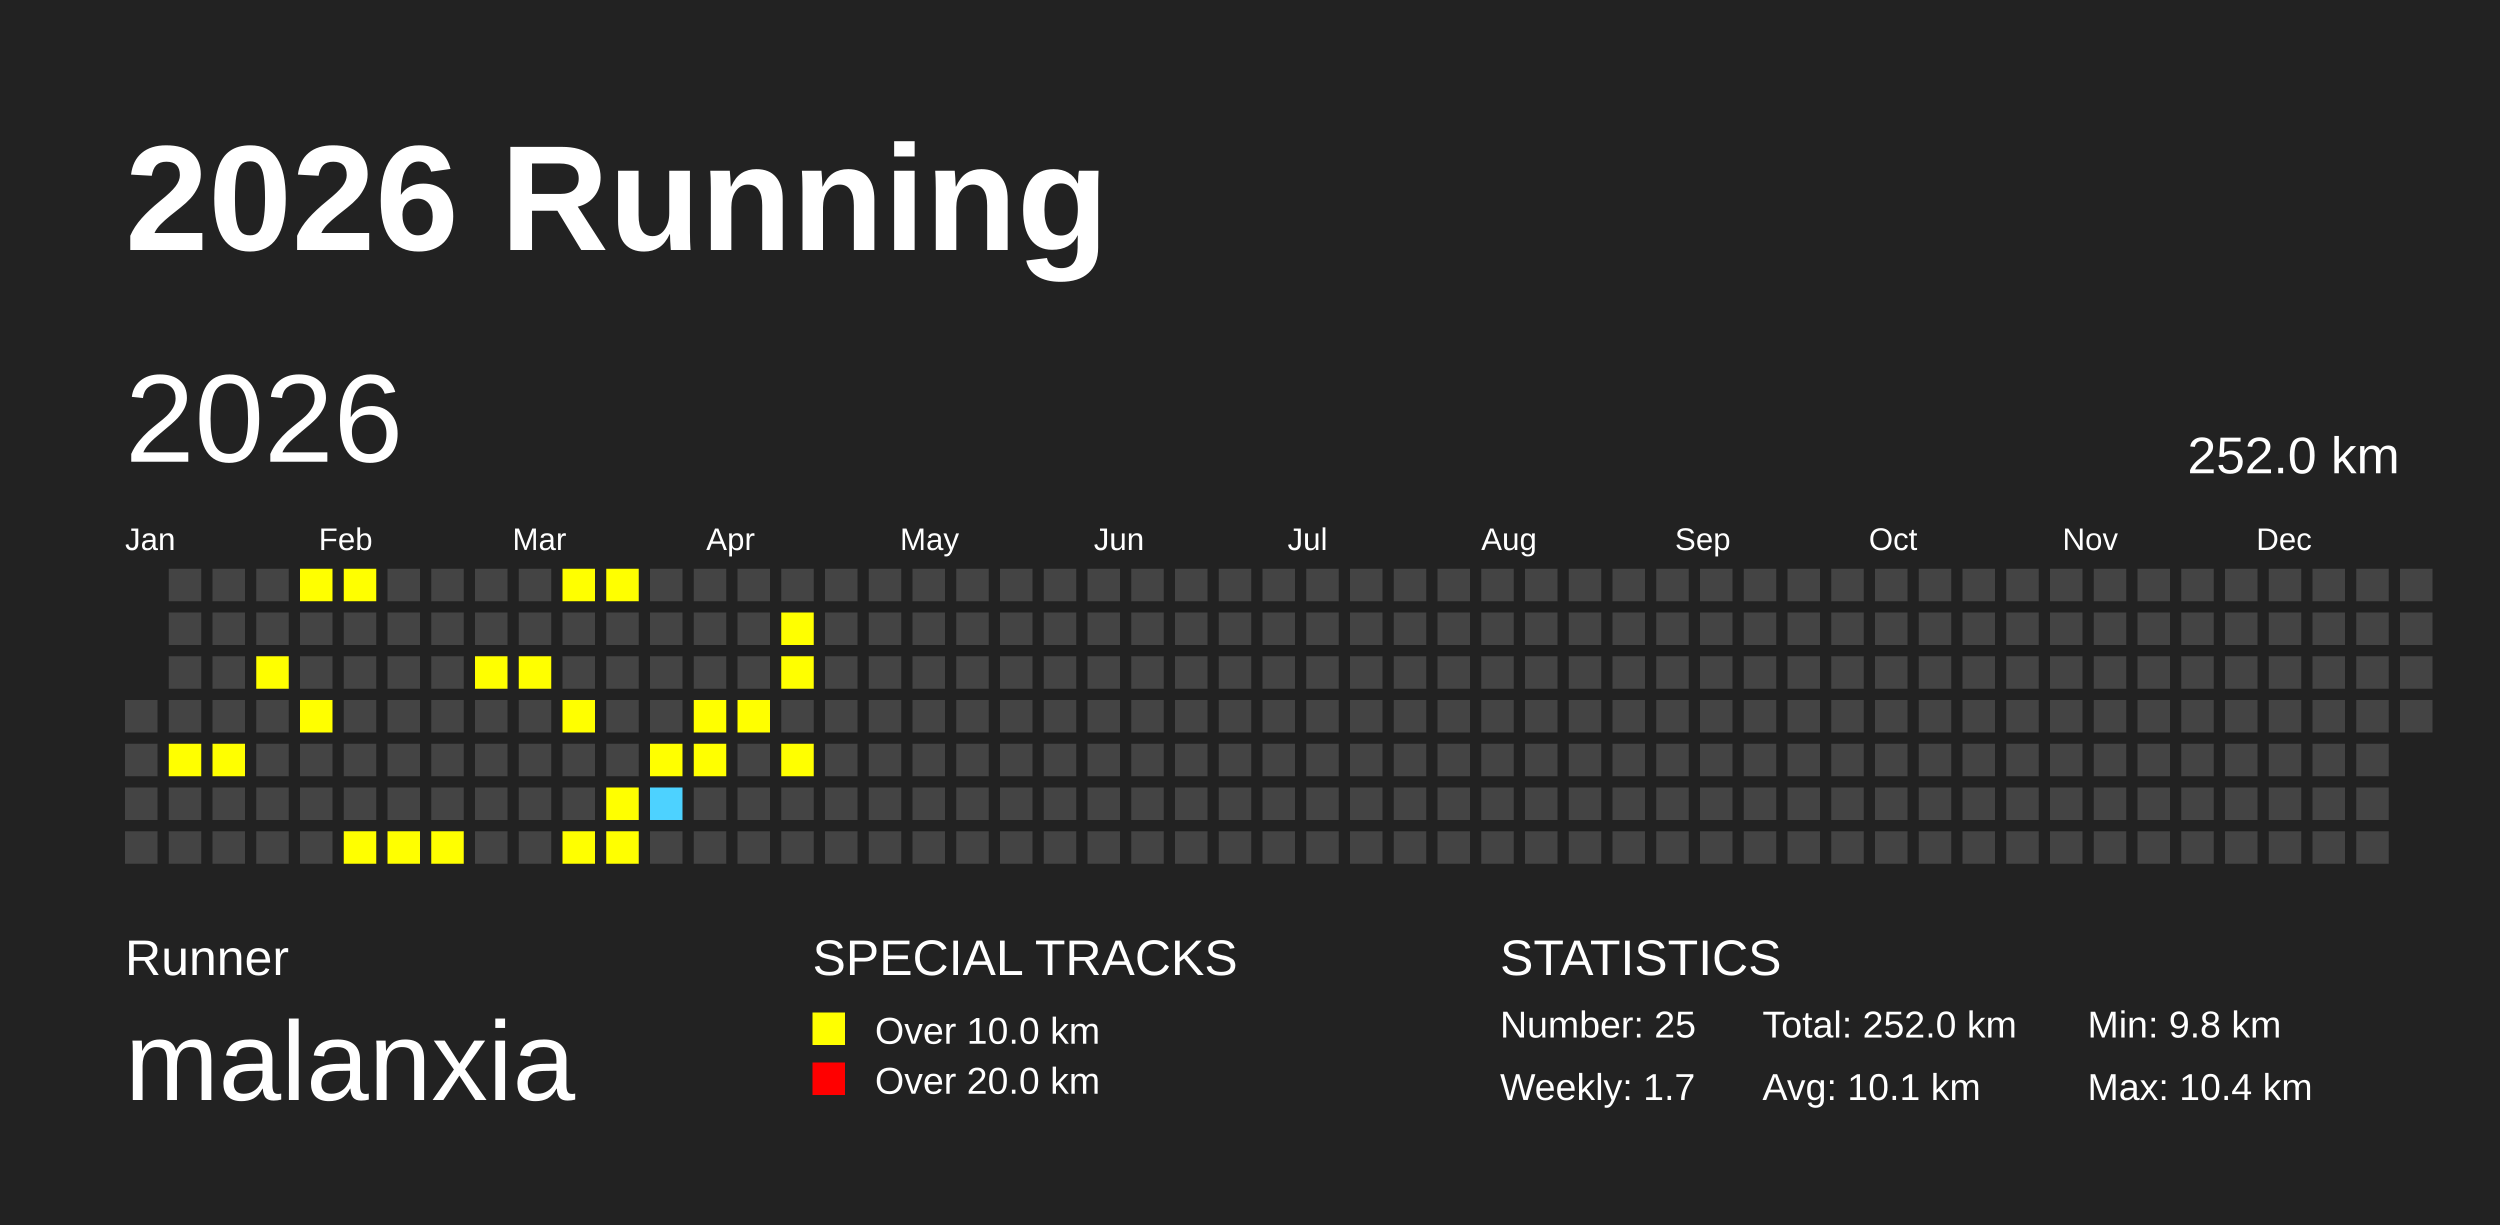
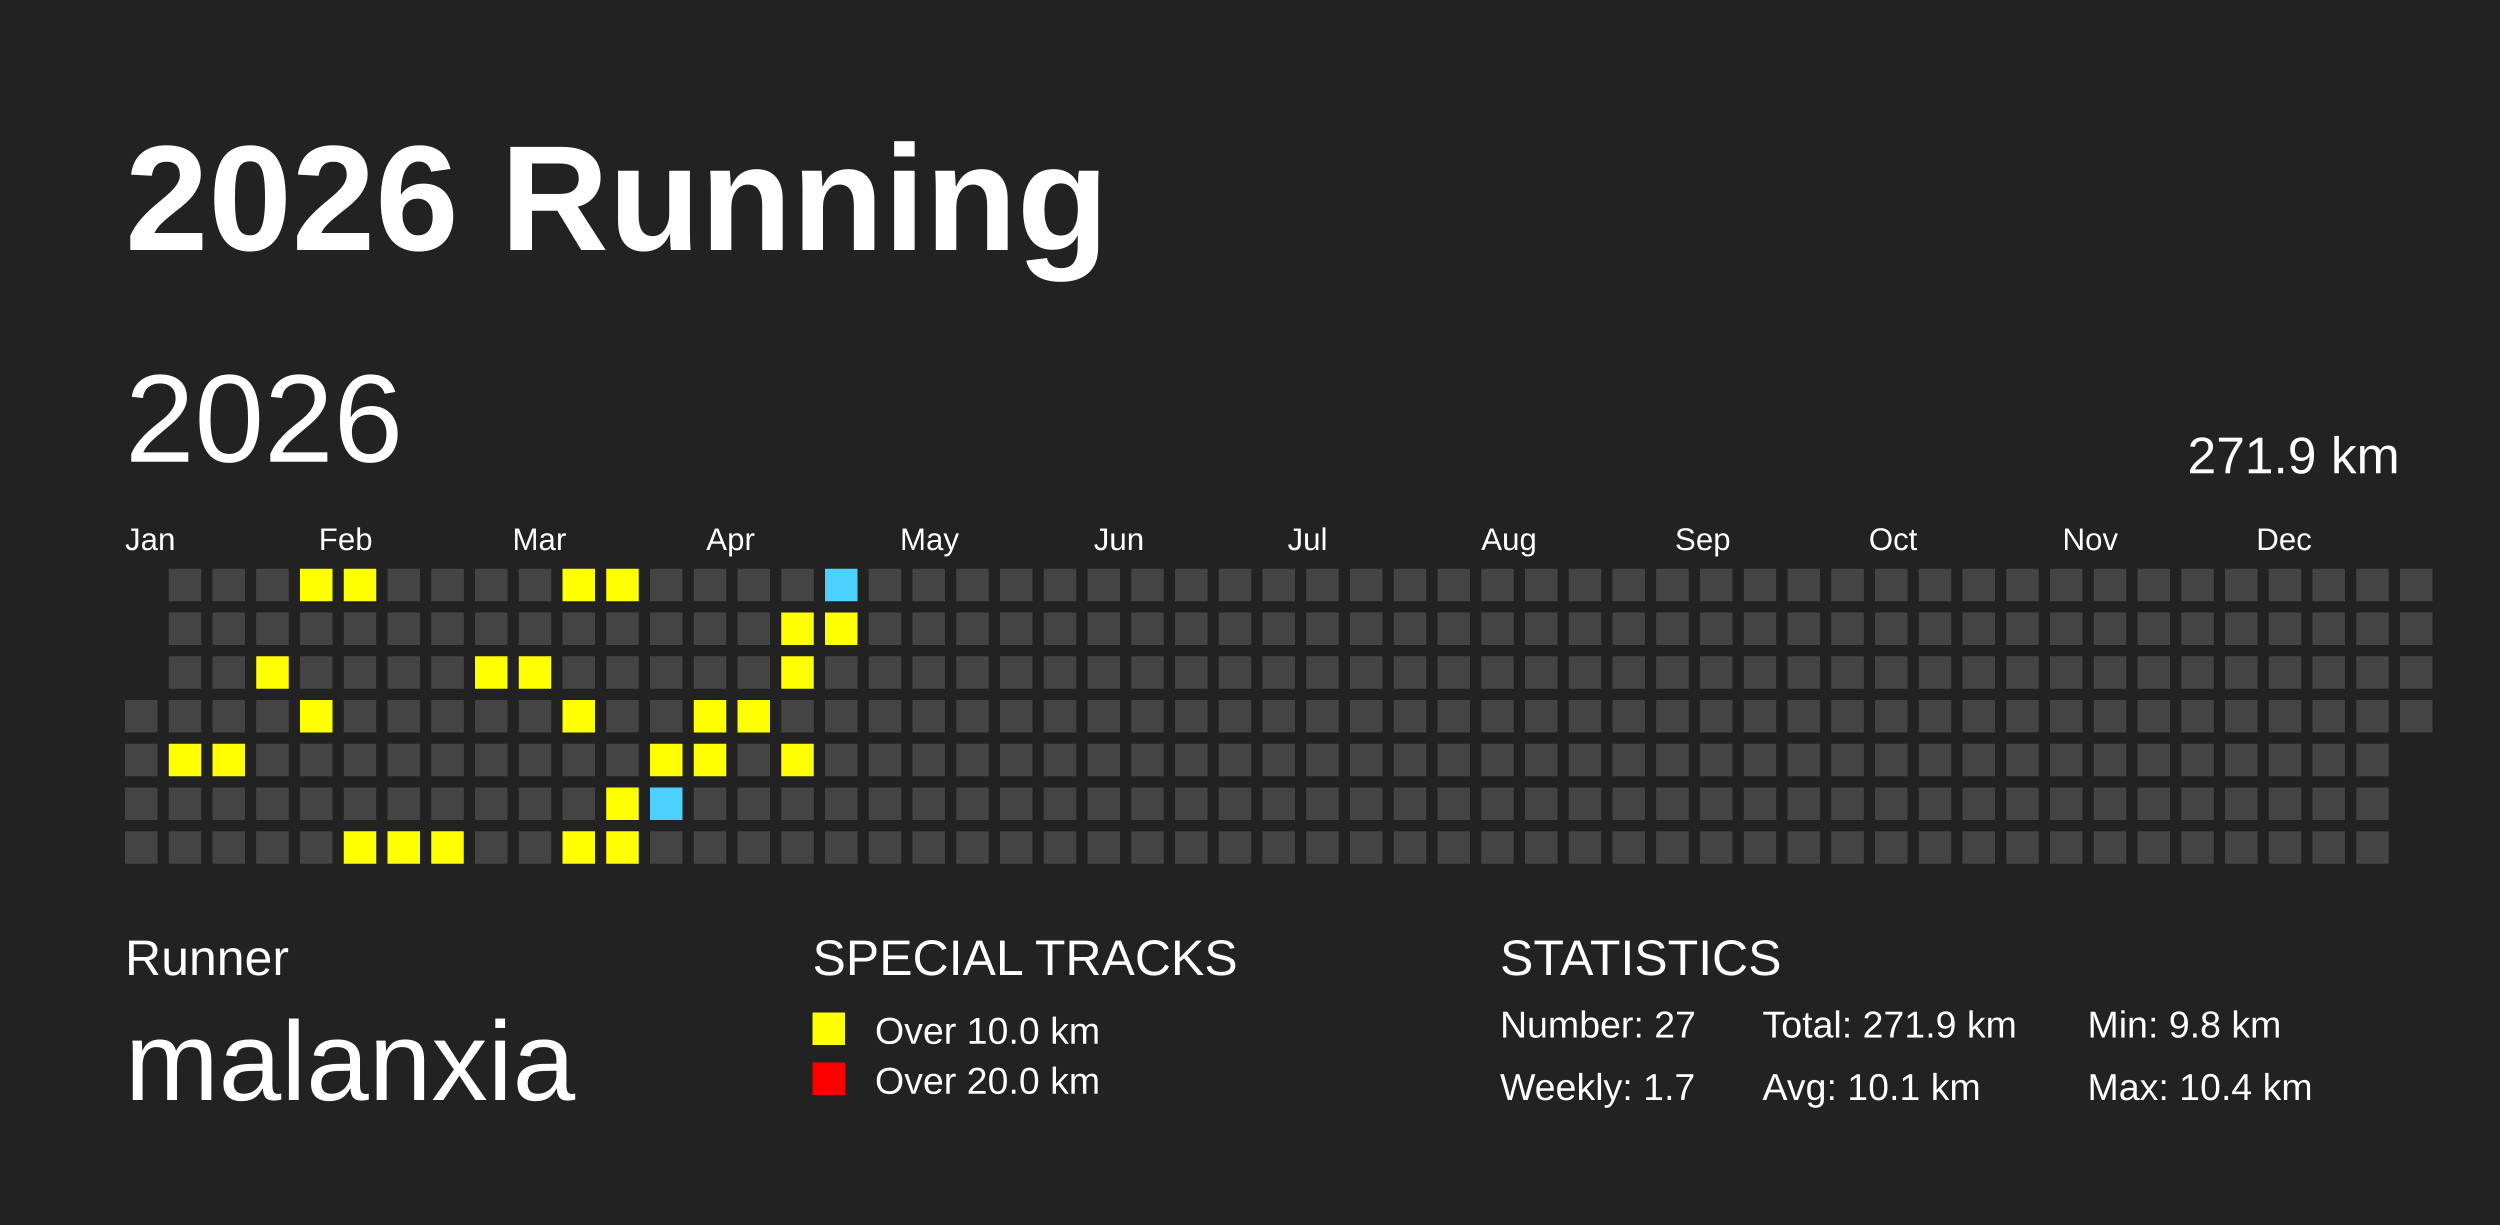
<svg xmlns="http://www.w3.org/2000/svg" baseProfile="full" height="98mm" version="1.1" viewBox="0,0,200,98" width="200mm">
  <defs />
  <rect fill="#222222" height="98" width="200" x="0" y="0" />
  <text fill="#FFFFFF" style="font-size:12px; font-family:Arial; font-weight:bold;" x="10" y="20">2026 Running</text>
  <text fill="#FFFFFF" style="font-size:4px; font-family:Arial" x="10" y="78">Runner</text>
  <text fill="#FFFFFF" style="font-size:9px; font-family:Arial" x="10" y="88">malanxia</text>
  <text fill="#FFFFFF" style="font-size:4px; font-family:Arial" x="65" y="78">SPECIAL TRACKS</text>
  <rect fill="yellow" height="2.6" width="2.6" x="65" y="81" />
  <text fill="#FFFFFF" style="font-size:3px; font-family:Arial" x="70" y="83.5">Over 10.0 km</text>
  <rect fill="red" height="2.6" width="2.6" x="65" y="85" />
  <text fill="#FFFFFF" style="font-size:3px; font-family:Arial" x="70" y="87.5">Over 20.0 km</text>
  <text fill="#FFFFFF" style="font-size:4px; font-family:Arial" x="120" y="78">STATISTICS</text>
-   <text fill="#FFFFFF" style="font-size:3px; font-family:Arial" x="120" y="83">Number: 25</text>
+   <text fill="#FFFFFF" style="font-size:3px; font-family:Arial" x="120" y="83">Number: 27</text>
  <text fill="#FFFFFF" style="font-size:3px; font-family:Arial" x="120" y="88">Weekly: 1.7</text>
-   <text fill="#FFFFFF" style="font-size:3px; font-family:Arial" x="141" y="83">Total: 252.0 km</text>
+   <text fill="#FFFFFF" style="font-size:3px; font-family:Arial" x="141" y="83">Total: 271.9 km</text>
  <text fill="#FFFFFF" style="font-size:3px; font-family:Arial" x="141" y="88">Avg: 10.1 km</text>
  <text fill="#FFFFFF" style="font-size:3px; font-family:Arial" x="167" y="83">Min: 9.8 km</text>
  <text fill="#FFFFFF" style="font-size:3px; font-family:Arial" x="167" y="88">Max: 10.4 km</text>
  <text dominant-baseline="hanging" fill="#FFFFFF" style="font-size:10.0px; font-family:Arial;" x="10" y="30">2026</text>
-   <text dominant-baseline="hanging" fill="#FFFFFF" style="font-size:4.125px; font-family:Arial;" x="175" y="35">252.0 km</text>
+   <text dominant-baseline="hanging" fill="#FFFFFF" style="font-size:4.125px; font-family:Arial;" x="175" y="35">271.9 km</text>
  <text fill="#FFFFFF" style="font-size:2.5px; font-family:Arial" x="10.0" y="44">Jan</text>
  <text fill="#FFFFFF" style="font-size:2.5px; font-family:Arial" x="25.5" y="44">Feb</text>
  <text fill="#FFFFFF" style="font-size:2.5px; font-family:Arial" x="41.0" y="44">Mar</text>
  <text fill="#FFFFFF" style="font-size:2.5px; font-family:Arial" x="56.5" y="44">Apr</text>
  <text fill="#FFFFFF" style="font-size:2.5px; font-family:Arial" x="72.0" y="44">May</text>
  <text fill="#FFFFFF" style="font-size:2.5px; font-family:Arial" x="87.5" y="44">Jun</text>
  <text fill="#FFFFFF" style="font-size:2.5px; font-family:Arial" x="103.0" y="44">Jul</text>
  <text fill="#FFFFFF" style="font-size:2.5px; font-family:Arial" x="118.5" y="44">Aug</text>
  <text fill="#FFFFFF" style="font-size:2.5px; font-family:Arial" x="134.0" y="44">Sep</text>
  <text fill="#FFFFFF" style="font-size:2.5px; font-family:Arial" x="149.5" y="44">Oct</text>
  <text fill="#FFFFFF" style="font-size:2.5px; font-family:Arial" x="165.0" y="44">Nov</text>
  <text fill="#FFFFFF" style="font-size:2.5px; font-family:Arial" x="180.5" y="44">Dec</text>
  <rect fill="#444444" height="2.6" width="2.6" x="10.0" y="56.0" />
  <rect fill="#444444" height="2.6" width="2.6" x="10.0" y="59.5" />
  <rect fill="#444444" height="2.6" width="2.6" x="10.0" y="63.0" />
  <rect fill="#444444" height="2.6" width="2.6" x="10.0" y="66.5" />
  <rect fill="#444444" height="2.6" width="2.6" x="13.5" y="45.5" />
  <rect fill="#444444" height="2.6" width="2.6" x="13.5" y="49.0" />
  <rect fill="#444444" height="2.6" width="2.6" x="13.5" y="52.5" />
  <rect fill="#444444" height="2.6" width="2.6" x="13.5" y="56.0" />
  <rect fill="yellow" height="2.6" width="2.6" x="13.5" y="59.5" />
  <rect fill="#444444" height="2.6" width="2.6" x="13.5" y="63.0" />
  <rect fill="#444444" height="2.6" width="2.6" x="13.5" y="66.5" />
  <rect fill="#444444" height="2.6" width="2.6" x="17.0" y="45.5" />
  <rect fill="#444444" height="2.6" width="2.6" x="17.0" y="49.0" />
  <rect fill="#444444" height="2.6" width="2.6" x="17.0" y="52.5" />
  <rect fill="#444444" height="2.6" width="2.6" x="17.0" y="56.0" />
  <rect fill="yellow" height="2.6" width="2.6" x="17.0" y="59.5" />
  <rect fill="#444444" height="2.6" width="2.6" x="17.0" y="63.0" />
  <rect fill="#444444" height="2.6" width="2.6" x="17.0" y="66.5" />
  <rect fill="#444444" height="2.6" width="2.6" x="20.5" y="45.5" />
  <rect fill="#444444" height="2.6" width="2.6" x="20.5" y="49.0" />
  <rect fill="yellow" height="2.6" width="2.6" x="20.5" y="52.5" />
  <rect fill="#444444" height="2.6" width="2.6" x="20.5" y="56.0" />
  <rect fill="#444444" height="2.6" width="2.6" x="20.5" y="59.5" />
  <rect fill="#444444" height="2.6" width="2.6" x="20.5" y="63.0" />
  <rect fill="#444444" height="2.6" width="2.6" x="20.5" y="66.5" />
  <rect fill="yellow" height="2.6" width="2.6" x="24.0" y="45.5" />
  <rect fill="#444444" height="2.6" width="2.6" x="24.0" y="49.0" />
  <rect fill="#444444" height="2.6" width="2.6" x="24.0" y="52.5" />
  <rect fill="yellow" height="2.6" width="2.6" x="24.0" y="56.0" />
  <rect fill="#444444" height="2.6" width="2.6" x="24.0" y="59.5" />
  <rect fill="#444444" height="2.6" width="2.6" x="24.0" y="63.0" />
  <rect fill="#444444" height="2.6" width="2.6" x="24.0" y="66.5" />
  <rect fill="yellow" height="2.6" width="2.6" x="27.5" y="45.5" />
  <rect fill="#444444" height="2.6" width="2.6" x="27.5" y="49.0" />
  <rect fill="#444444" height="2.6" width="2.6" x="27.5" y="52.5" />
  <rect fill="#444444" height="2.6" width="2.6" x="27.5" y="56.0" />
  <rect fill="#444444" height="2.6" width="2.6" x="27.5" y="59.5" />
  <rect fill="#444444" height="2.6" width="2.6" x="27.5" y="63.0" />
  <rect fill="yellow" height="2.6" width="2.6" x="27.5" y="66.5" />
  <rect fill="#444444" height="2.6" width="2.6" x="31.0" y="45.5" />
  <rect fill="#444444" height="2.6" width="2.6" x="31.0" y="49.0" />
  <rect fill="#444444" height="2.6" width="2.6" x="31.0" y="52.5" />
  <rect fill="#444444" height="2.6" width="2.6" x="31.0" y="56.0" />
  <rect fill="#444444" height="2.6" width="2.6" x="31.0" y="59.5" />
  <rect fill="#444444" height="2.6" width="2.6" x="31.0" y="63.0" />
  <rect fill="yellow" height="2.6" width="2.6" x="31.0" y="66.5" />
  <rect fill="#444444" height="2.6" width="2.6" x="34.5" y="45.5" />
  <rect fill="#444444" height="2.6" width="2.6" x="34.5" y="49.0" />
  <rect fill="#444444" height="2.6" width="2.6" x="34.5" y="52.5" />
  <rect fill="#444444" height="2.6" width="2.6" x="34.5" y="56.0" />
  <rect fill="#444444" height="2.6" width="2.6" x="34.5" y="59.5" />
  <rect fill="#444444" height="2.6" width="2.6" x="34.5" y="63.0" />
  <rect fill="yellow" height="2.6" width="2.6" x="34.5" y="66.5" />
  <rect fill="#444444" height="2.6" width="2.6" x="38.0" y="45.5" />
  <rect fill="#444444" height="2.6" width="2.6" x="38.0" y="49.0" />
  <rect fill="yellow" height="2.6" width="2.6" x="38.0" y="52.5" />
  <rect fill="#444444" height="2.6" width="2.6" x="38.0" y="56.0" />
  <rect fill="#444444" height="2.6" width="2.6" x="38.0" y="59.5" />
  <rect fill="#444444" height="2.6" width="2.6" x="38.0" y="63.0" />
  <rect fill="#444444" height="2.6" width="2.6" x="38.0" y="66.5" />
  <rect fill="#444444" height="2.6" width="2.6" x="41.5" y="45.5" />
  <rect fill="#444444" height="2.6" width="2.6" x="41.5" y="49.0" />
  <rect fill="yellow" height="2.6" width="2.6" x="41.5" y="52.5" />
  <rect fill="#444444" height="2.6" width="2.6" x="41.5" y="56.0" />
  <rect fill="#444444" height="2.6" width="2.6" x="41.5" y="59.5" />
  <rect fill="#444444" height="2.6" width="2.6" x="41.5" y="63.0" />
  <rect fill="#444444" height="2.6" width="2.6" x="41.5" y="66.5" />
  <rect fill="yellow" height="2.6" width="2.6" x="45.0" y="45.5" />
  <rect fill="#444444" height="2.6" width="2.6" x="45.0" y="49.0" />
  <rect fill="#444444" height="2.6" width="2.6" x="45.0" y="52.5" />
  <rect fill="yellow" height="2.6" width="2.6" x="45.0" y="56.0" />
  <rect fill="#444444" height="2.6" width="2.6" x="45.0" y="59.5" />
  <rect fill="#444444" height="2.6" width="2.6" x="45.0" y="63.0" />
  <rect fill="yellow" height="2.6" width="2.6" x="45.0" y="66.5" />
  <rect fill="yellow" height="2.6" width="2.6" x="48.5" y="45.5" />
  <rect fill="#444444" height="2.6" width="2.6" x="48.5" y="49.0" />
  <rect fill="#444444" height="2.6" width="2.6" x="48.5" y="52.5" />
  <rect fill="#444444" height="2.6" width="2.6" x="48.5" y="56.0" />
  <rect fill="#444444" height="2.6" width="2.6" x="48.5" y="59.5" />
  <rect fill="yellow" height="2.6" width="2.6" x="48.5" y="63.0" />
  <rect fill="yellow" height="2.6" width="2.6" x="48.5" y="66.5" />
  <rect fill="#444444" height="2.6" width="2.6" x="52.0" y="45.5" />
  <rect fill="#444444" height="2.6" width="2.6" x="52.0" y="49.0" />
  <rect fill="#444444" height="2.6" width="2.6" x="52.0" y="52.5" />
  <rect fill="#444444" height="2.6" width="2.6" x="52.0" y="56.0" />
  <rect fill="yellow" height="2.6" width="2.6" x="52.0" y="59.5" />
  <rect fill="#4DD2FF" height="2.6" width="2.6" x="52.0" y="63.0" />
  <rect fill="#444444" height="2.6" width="2.6" x="52.0" y="66.5" />
  <rect fill="#444444" height="2.6" width="2.6" x="55.5" y="45.5" />
  <rect fill="#444444" height="2.6" width="2.6" x="55.5" y="49.0" />
  <rect fill="#444444" height="2.6" width="2.6" x="55.5" y="52.5" />
  <rect fill="yellow" height="2.6" width="2.6" x="55.5" y="56.0" />
  <rect fill="yellow" height="2.6" width="2.6" x="55.5" y="59.5" />
  <rect fill="#444444" height="2.6" width="2.6" x="55.5" y="63.0" />
  <rect fill="#444444" height="2.6" width="2.6" x="55.5" y="66.5" />
  <rect fill="#444444" height="2.6" width="2.6" x="59.0" y="45.5" />
  <rect fill="#444444" height="2.6" width="2.6" x="59.0" y="49.0" />
  <rect fill="#444444" height="2.6" width="2.6" x="59.0" y="52.5" />
  <rect fill="yellow" height="2.6" width="2.6" x="59.0" y="56.0" />
  <rect fill="#444444" height="2.6" width="2.6" x="59.0" y="59.5" />
  <rect fill="#444444" height="2.6" width="2.6" x="59.0" y="63.0" />
  <rect fill="#444444" height="2.6" width="2.6" x="59.0" y="66.5" />
  <rect fill="#444444" height="2.6" width="2.6" x="62.5" y="45.5" />
  <rect fill="yellow" height="2.6" width="2.6" x="62.5" y="49.0" />
  <rect fill="yellow" height="2.6" width="2.6" x="62.5" y="52.5" />
  <rect fill="#444444" height="2.6" width="2.6" x="62.5" y="56.0" />
  <rect fill="yellow" height="2.6" width="2.6" x="62.5" y="59.5" />
  <rect fill="#444444" height="2.6" width="2.6" x="62.5" y="63.0" />
  <rect fill="#444444" height="2.6" width="2.6" x="62.5" y="66.5" />
-   <rect fill="#444444" height="2.6" width="2.6" x="66.0" y="45.5" />
-   <rect fill="#444444" height="2.6" width="2.6" x="66.0" y="49.0" />
+   <rect fill="#4DD2FF" height="2.6" width="2.6" x="66.0" y="45.5" />
+   <rect fill="yellow" height="2.6" width="2.6" x="66.0" y="49.0" />
  <rect fill="#444444" height="2.6" width="2.6" x="66.0" y="52.5" />
  <rect fill="#444444" height="2.6" width="2.6" x="66.0" y="56.0" />
  <rect fill="#444444" height="2.6" width="2.6" x="66.0" y="59.5" />
  <rect fill="#444444" height="2.6" width="2.6" x="66.0" y="63.0" />
  <rect fill="#444444" height="2.6" width="2.6" x="66.0" y="66.5" />
  <rect fill="#444444" height="2.6" width="2.6" x="69.5" y="45.5" />
  <rect fill="#444444" height="2.6" width="2.6" x="69.5" y="49.0" />
  <rect fill="#444444" height="2.6" width="2.6" x="69.5" y="52.5" />
  <rect fill="#444444" height="2.6" width="2.6" x="69.5" y="56.0" />
  <rect fill="#444444" height="2.6" width="2.6" x="69.5" y="59.5" />
  <rect fill="#444444" height="2.6" width="2.6" x="69.5" y="63.0" />
  <rect fill="#444444" height="2.6" width="2.6" x="69.5" y="66.5" />
  <rect fill="#444444" height="2.6" width="2.6" x="73.0" y="45.5" />
  <rect fill="#444444" height="2.6" width="2.6" x="73.0" y="49.0" />
  <rect fill="#444444" height="2.6" width="2.6" x="73.0" y="52.5" />
  <rect fill="#444444" height="2.6" width="2.6" x="73.0" y="56.0" />
  <rect fill="#444444" height="2.6" width="2.6" x="73.0" y="59.5" />
  <rect fill="#444444" height="2.6" width="2.6" x="73.0" y="63.0" />
  <rect fill="#444444" height="2.6" width="2.6" x="73.0" y="66.5" />
  <rect fill="#444444" height="2.6" width="2.6" x="76.5" y="45.5" />
  <rect fill="#444444" height="2.6" width="2.6" x="76.5" y="49.0" />
  <rect fill="#444444" height="2.6" width="2.6" x="76.5" y="52.5" />
  <rect fill="#444444" height="2.6" width="2.6" x="76.5" y="56.0" />
  <rect fill="#444444" height="2.6" width="2.6" x="76.5" y="59.5" />
  <rect fill="#444444" height="2.6" width="2.6" x="76.5" y="63.0" />
  <rect fill="#444444" height="2.6" width="2.6" x="76.5" y="66.5" />
  <rect fill="#444444" height="2.6" width="2.6" x="80.0" y="45.5" />
  <rect fill="#444444" height="2.6" width="2.6" x="80.0" y="49.0" />
  <rect fill="#444444" height="2.6" width="2.6" x="80.0" y="52.5" />
  <rect fill="#444444" height="2.6" width="2.6" x="80.0" y="56.0" />
  <rect fill="#444444" height="2.6" width="2.6" x="80.0" y="59.5" />
  <rect fill="#444444" height="2.6" width="2.6" x="80.0" y="63.0" />
  <rect fill="#444444" height="2.6" width="2.6" x="80.0" y="66.5" />
  <rect fill="#444444" height="2.6" width="2.6" x="83.5" y="45.5" />
  <rect fill="#444444" height="2.6" width="2.6" x="83.5" y="49.0" />
  <rect fill="#444444" height="2.6" width="2.6" x="83.5" y="52.5" />
  <rect fill="#444444" height="2.6" width="2.6" x="83.5" y="56.0" />
  <rect fill="#444444" height="2.6" width="2.6" x="83.5" y="59.5" />
  <rect fill="#444444" height="2.6" width="2.6" x="83.5" y="63.0" />
  <rect fill="#444444" height="2.6" width="2.6" x="83.5" y="66.5" />
  <rect fill="#444444" height="2.6" width="2.6" x="87.0" y="45.5" />
  <rect fill="#444444" height="2.6" width="2.6" x="87.0" y="49.0" />
  <rect fill="#444444" height="2.6" width="2.6" x="87.0" y="52.5" />
  <rect fill="#444444" height="2.6" width="2.6" x="87.0" y="56.0" />
  <rect fill="#444444" height="2.6" width="2.6" x="87.0" y="59.5" />
  <rect fill="#444444" height="2.6" width="2.6" x="87.0" y="63.0" />
  <rect fill="#444444" height="2.6" width="2.6" x="87.0" y="66.5" />
  <rect fill="#444444" height="2.6" width="2.6" x="90.5" y="45.5" />
  <rect fill="#444444" height="2.6" width="2.6" x="90.5" y="49.0" />
  <rect fill="#444444" height="2.6" width="2.6" x="90.5" y="52.5" />
  <rect fill="#444444" height="2.6" width="2.6" x="90.5" y="56.0" />
  <rect fill="#444444" height="2.6" width="2.6" x="90.5" y="59.5" />
  <rect fill="#444444" height="2.6" width="2.6" x="90.5" y="63.0" />
  <rect fill="#444444" height="2.6" width="2.6" x="90.5" y="66.5" />
  <rect fill="#444444" height="2.6" width="2.6" x="94.0" y="45.5" />
  <rect fill="#444444" height="2.6" width="2.6" x="94.0" y="49.0" />
  <rect fill="#444444" height="2.6" width="2.6" x="94.0" y="52.5" />
  <rect fill="#444444" height="2.6" width="2.6" x="94.0" y="56.0" />
  <rect fill="#444444" height="2.6" width="2.6" x="94.0" y="59.5" />
  <rect fill="#444444" height="2.6" width="2.6" x="94.0" y="63.0" />
  <rect fill="#444444" height="2.6" width="2.6" x="94.0" y="66.5" />
  <rect fill="#444444" height="2.6" width="2.6" x="97.5" y="45.5" />
  <rect fill="#444444" height="2.6" width="2.6" x="97.5" y="49.0" />
  <rect fill="#444444" height="2.6" width="2.6" x="97.5" y="52.5" />
  <rect fill="#444444" height="2.6" width="2.6" x="97.5" y="56.0" />
  <rect fill="#444444" height="2.6" width="2.6" x="97.5" y="59.5" />
  <rect fill="#444444" height="2.6" width="2.6" x="97.5" y="63.0" />
  <rect fill="#444444" height="2.6" width="2.6" x="97.5" y="66.5" />
  <rect fill="#444444" height="2.6" width="2.6" x="101.0" y="45.5" />
  <rect fill="#444444" height="2.6" width="2.6" x="101.0" y="49.0" />
  <rect fill="#444444" height="2.6" width="2.6" x="101.0" y="52.5" />
  <rect fill="#444444" height="2.6" width="2.6" x="101.0" y="56.0" />
  <rect fill="#444444" height="2.6" width="2.6" x="101.0" y="59.5" />
  <rect fill="#444444" height="2.6" width="2.6" x="101.0" y="63.0" />
  <rect fill="#444444" height="2.6" width="2.6" x="101.0" y="66.5" />
  <rect fill="#444444" height="2.6" width="2.6" x="104.5" y="45.5" />
  <rect fill="#444444" height="2.6" width="2.6" x="104.5" y="49.0" />
  <rect fill="#444444" height="2.6" width="2.6" x="104.5" y="52.5" />
  <rect fill="#444444" height="2.6" width="2.6" x="104.5" y="56.0" />
  <rect fill="#444444" height="2.6" width="2.6" x="104.5" y="59.5" />
  <rect fill="#444444" height="2.6" width="2.6" x="104.5" y="63.0" />
  <rect fill="#444444" height="2.6" width="2.6" x="104.5" y="66.5" />
  <rect fill="#444444" height="2.6" width="2.6" x="108.0" y="45.5" />
  <rect fill="#444444" height="2.6" width="2.6" x="108.0" y="49.0" />
  <rect fill="#444444" height="2.6" width="2.6" x="108.0" y="52.5" />
  <rect fill="#444444" height="2.6" width="2.6" x="108.0" y="56.0" />
  <rect fill="#444444" height="2.6" width="2.6" x="108.0" y="59.5" />
  <rect fill="#444444" height="2.6" width="2.6" x="108.0" y="63.0" />
  <rect fill="#444444" height="2.6" width="2.6" x="108.0" y="66.5" />
  <rect fill="#444444" height="2.6" width="2.6" x="111.5" y="45.5" />
  <rect fill="#444444" height="2.6" width="2.6" x="111.5" y="49.0" />
  <rect fill="#444444" height="2.6" width="2.6" x="111.5" y="52.5" />
  <rect fill="#444444" height="2.6" width="2.6" x="111.5" y="56.0" />
  <rect fill="#444444" height="2.6" width="2.6" x="111.5" y="59.5" />
  <rect fill="#444444" height="2.6" width="2.6" x="111.5" y="63.0" />
  <rect fill="#444444" height="2.6" width="2.6" x="111.5" y="66.5" />
  <rect fill="#444444" height="2.6" width="2.6" x="115.0" y="45.5" />
  <rect fill="#444444" height="2.6" width="2.6" x="115.0" y="49.0" />
  <rect fill="#444444" height="2.6" width="2.6" x="115.0" y="52.5" />
  <rect fill="#444444" height="2.6" width="2.6" x="115.0" y="56.0" />
  <rect fill="#444444" height="2.6" width="2.6" x="115.0" y="59.5" />
  <rect fill="#444444" height="2.6" width="2.6" x="115.0" y="63.0" />
  <rect fill="#444444" height="2.6" width="2.6" x="115.0" y="66.5" />
  <rect fill="#444444" height="2.6" width="2.6" x="118.5" y="45.5" />
  <rect fill="#444444" height="2.6" width="2.6" x="118.5" y="49.0" />
  <rect fill="#444444" height="2.6" width="2.6" x="118.5" y="52.5" />
  <rect fill="#444444" height="2.6" width="2.6" x="118.5" y="56.0" />
  <rect fill="#444444" height="2.6" width="2.6" x="118.5" y="59.5" />
  <rect fill="#444444" height="2.6" width="2.6" x="118.5" y="63.0" />
  <rect fill="#444444" height="2.6" width="2.6" x="118.5" y="66.5" />
  <rect fill="#444444" height="2.6" width="2.6" x="122.0" y="45.5" />
  <rect fill="#444444" height="2.6" width="2.6" x="122.0" y="49.0" />
  <rect fill="#444444" height="2.6" width="2.6" x="122.0" y="52.5" />
  <rect fill="#444444" height="2.6" width="2.6" x="122.0" y="56.0" />
  <rect fill="#444444" height="2.6" width="2.6" x="122.0" y="59.5" />
  <rect fill="#444444" height="2.6" width="2.6" x="122.0" y="63.0" />
  <rect fill="#444444" height="2.6" width="2.6" x="122.0" y="66.5" />
  <rect fill="#444444" height="2.6" width="2.6" x="125.5" y="45.5" />
  <rect fill="#444444" height="2.6" width="2.6" x="125.5" y="49.0" />
  <rect fill="#444444" height="2.6" width="2.6" x="125.5" y="52.5" />
  <rect fill="#444444" height="2.6" width="2.6" x="125.5" y="56.0" />
  <rect fill="#444444" height="2.6" width="2.6" x="125.5" y="59.5" />
  <rect fill="#444444" height="2.6" width="2.6" x="125.5" y="63.0" />
  <rect fill="#444444" height="2.6" width="2.6" x="125.5" y="66.5" />
  <rect fill="#444444" height="2.6" width="2.6" x="129.0" y="45.5" />
  <rect fill="#444444" height="2.6" width="2.6" x="129.0" y="49.0" />
  <rect fill="#444444" height="2.6" width="2.6" x="129.0" y="52.5" />
  <rect fill="#444444" height="2.6" width="2.6" x="129.0" y="56.0" />
  <rect fill="#444444" height="2.6" width="2.6" x="129.0" y="59.5" />
  <rect fill="#444444" height="2.6" width="2.6" x="129.0" y="63.0" />
  <rect fill="#444444" height="2.6" width="2.6" x="129.0" y="66.5" />
  <rect fill="#444444" height="2.6" width="2.6" x="132.5" y="45.5" />
  <rect fill="#444444" height="2.6" width="2.6" x="132.5" y="49.0" />
  <rect fill="#444444" height="2.6" width="2.6" x="132.5" y="52.5" />
  <rect fill="#444444" height="2.6" width="2.6" x="132.5" y="56.0" />
  <rect fill="#444444" height="2.6" width="2.6" x="132.5" y="59.5" />
  <rect fill="#444444" height="2.6" width="2.6" x="132.5" y="63.0" />
  <rect fill="#444444" height="2.6" width="2.6" x="132.5" y="66.5" />
  <rect fill="#444444" height="2.6" width="2.6" x="136.0" y="45.5" />
  <rect fill="#444444" height="2.6" width="2.6" x="136.0" y="49.0" />
  <rect fill="#444444" height="2.6" width="2.6" x="136.0" y="52.5" />
  <rect fill="#444444" height="2.6" width="2.6" x="136.0" y="56.0" />
  <rect fill="#444444" height="2.6" width="2.6" x="136.0" y="59.5" />
  <rect fill="#444444" height="2.6" width="2.6" x="136.0" y="63.0" />
  <rect fill="#444444" height="2.6" width="2.6" x="136.0" y="66.5" />
  <rect fill="#444444" height="2.6" width="2.6" x="139.5" y="45.5" />
  <rect fill="#444444" height="2.6" width="2.6" x="139.5" y="49.0" />
  <rect fill="#444444" height="2.6" width="2.6" x="139.5" y="52.5" />
  <rect fill="#444444" height="2.6" width="2.6" x="139.5" y="56.0" />
  <rect fill="#444444" height="2.6" width="2.6" x="139.5" y="59.5" />
  <rect fill="#444444" height="2.6" width="2.6" x="139.5" y="63.0" />
  <rect fill="#444444" height="2.6" width="2.6" x="139.5" y="66.5" />
  <rect fill="#444444" height="2.6" width="2.6" x="143.0" y="45.5" />
  <rect fill="#444444" height="2.6" width="2.6" x="143.0" y="49.0" />
  <rect fill="#444444" height="2.6" width="2.6" x="143.0" y="52.5" />
  <rect fill="#444444" height="2.6" width="2.6" x="143.0" y="56.0" />
  <rect fill="#444444" height="2.6" width="2.6" x="143.0" y="59.5" />
  <rect fill="#444444" height="2.6" width="2.6" x="143.0" y="63.0" />
  <rect fill="#444444" height="2.6" width="2.6" x="143.0" y="66.5" />
  <rect fill="#444444" height="2.6" width="2.6" x="146.5" y="45.5" />
  <rect fill="#444444" height="2.6" width="2.6" x="146.5" y="49.0" />
  <rect fill="#444444" height="2.6" width="2.6" x="146.5" y="52.5" />
  <rect fill="#444444" height="2.6" width="2.6" x="146.5" y="56.0" />
  <rect fill="#444444" height="2.6" width="2.6" x="146.5" y="59.5" />
  <rect fill="#444444" height="2.6" width="2.6" x="146.5" y="63.0" />
  <rect fill="#444444" height="2.6" width="2.6" x="146.5" y="66.5" />
  <rect fill="#444444" height="2.6" width="2.6" x="150.0" y="45.5" />
  <rect fill="#444444" height="2.6" width="2.6" x="150.0" y="49.0" />
  <rect fill="#444444" height="2.6" width="2.6" x="150.0" y="52.5" />
  <rect fill="#444444" height="2.6" width="2.6" x="150.0" y="56.0" />
  <rect fill="#444444" height="2.6" width="2.6" x="150.0" y="59.5" />
  <rect fill="#444444" height="2.6" width="2.6" x="150.0" y="63.0" />
  <rect fill="#444444" height="2.6" width="2.6" x="150.0" y="66.5" />
  <rect fill="#444444" height="2.6" width="2.6" x="153.5" y="45.5" />
  <rect fill="#444444" height="2.6" width="2.6" x="153.5" y="49.0" />
  <rect fill="#444444" height="2.6" width="2.6" x="153.5" y="52.5" />
  <rect fill="#444444" height="2.6" width="2.6" x="153.5" y="56.0" />
  <rect fill="#444444" height="2.6" width="2.6" x="153.5" y="59.5" />
  <rect fill="#444444" height="2.6" width="2.6" x="153.5" y="63.0" />
  <rect fill="#444444" height="2.6" width="2.6" x="153.5" y="66.5" />
  <rect fill="#444444" height="2.6" width="2.6" x="157.0" y="45.5" />
  <rect fill="#444444" height="2.6" width="2.6" x="157.0" y="49.0" />
  <rect fill="#444444" height="2.6" width="2.6" x="157.0" y="52.5" />
  <rect fill="#444444" height="2.6" width="2.6" x="157.0" y="56.0" />
  <rect fill="#444444" height="2.6" width="2.6" x="157.0" y="59.5" />
  <rect fill="#444444" height="2.6" width="2.6" x="157.0" y="63.0" />
  <rect fill="#444444" height="2.6" width="2.6" x="157.0" y="66.5" />
  <rect fill="#444444" height="2.6" width="2.6" x="160.5" y="45.5" />
  <rect fill="#444444" height="2.6" width="2.6" x="160.5" y="49.0" />
  <rect fill="#444444" height="2.6" width="2.6" x="160.5" y="52.5" />
  <rect fill="#444444" height="2.6" width="2.6" x="160.5" y="56.0" />
  <rect fill="#444444" height="2.6" width="2.6" x="160.5" y="59.5" />
  <rect fill="#444444" height="2.6" width="2.6" x="160.5" y="63.0" />
  <rect fill="#444444" height="2.6" width="2.6" x="160.5" y="66.5" />
  <rect fill="#444444" height="2.6" width="2.6" x="164.0" y="45.5" />
  <rect fill="#444444" height="2.6" width="2.6" x="164.0" y="49.0" />
  <rect fill="#444444" height="2.6" width="2.6" x="164.0" y="52.5" />
  <rect fill="#444444" height="2.6" width="2.6" x="164.0" y="56.0" />
  <rect fill="#444444" height="2.6" width="2.6" x="164.0" y="59.5" />
  <rect fill="#444444" height="2.6" width="2.6" x="164.0" y="63.0" />
  <rect fill="#444444" height="2.6" width="2.6" x="164.0" y="66.5" />
  <rect fill="#444444" height="2.6" width="2.6" x="167.5" y="45.5" />
  <rect fill="#444444" height="2.6" width="2.6" x="167.5" y="49.0" />
  <rect fill="#444444" height="2.6" width="2.6" x="167.5" y="52.5" />
  <rect fill="#444444" height="2.6" width="2.6" x="167.5" y="56.0" />
  <rect fill="#444444" height="2.6" width="2.6" x="167.5" y="59.5" />
  <rect fill="#444444" height="2.6" width="2.6" x="167.5" y="63.0" />
  <rect fill="#444444" height="2.6" width="2.6" x="167.5" y="66.5" />
  <rect fill="#444444" height="2.6" width="2.6" x="171.0" y="45.5" />
  <rect fill="#444444" height="2.6" width="2.6" x="171.0" y="49.0" />
  <rect fill="#444444" height="2.6" width="2.6" x="171.0" y="52.5" />
  <rect fill="#444444" height="2.6" width="2.6" x="171.0" y="56.0" />
  <rect fill="#444444" height="2.6" width="2.6" x="171.0" y="59.5" />
  <rect fill="#444444" height="2.6" width="2.6" x="171.0" y="63.0" />
  <rect fill="#444444" height="2.6" width="2.6" x="171.0" y="66.5" />
  <rect fill="#444444" height="2.6" width="2.6" x="174.5" y="45.5" />
  <rect fill="#444444" height="2.6" width="2.6" x="174.5" y="49.0" />
  <rect fill="#444444" height="2.6" width="2.6" x="174.5" y="52.5" />
  <rect fill="#444444" height="2.6" width="2.6" x="174.5" y="56.0" />
  <rect fill="#444444" height="2.6" width="2.6" x="174.5" y="59.5" />
  <rect fill="#444444" height="2.6" width="2.6" x="174.5" y="63.0" />
  <rect fill="#444444" height="2.6" width="2.6" x="174.5" y="66.5" />
  <rect fill="#444444" height="2.6" width="2.6" x="178.0" y="45.5" />
  <rect fill="#444444" height="2.6" width="2.6" x="178.0" y="49.0" />
  <rect fill="#444444" height="2.6" width="2.6" x="178.0" y="52.5" />
  <rect fill="#444444" height="2.6" width="2.6" x="178.0" y="56.0" />
  <rect fill="#444444" height="2.6" width="2.6" x="178.0" y="59.5" />
  <rect fill="#444444" height="2.6" width="2.6" x="178.0" y="63.0" />
  <rect fill="#444444" height="2.6" width="2.6" x="178.0" y="66.5" />
  <rect fill="#444444" height="2.6" width="2.6" x="181.5" y="45.5" />
  <rect fill="#444444" height="2.6" width="2.6" x="181.5" y="49.0" />
  <rect fill="#444444" height="2.6" width="2.6" x="181.5" y="52.5" />
  <rect fill="#444444" height="2.6" width="2.6" x="181.5" y="56.0" />
  <rect fill="#444444" height="2.6" width="2.6" x="181.5" y="59.5" />
  <rect fill="#444444" height="2.6" width="2.6" x="181.5" y="63.0" />
  <rect fill="#444444" height="2.6" width="2.6" x="181.5" y="66.5" />
  <rect fill="#444444" height="2.6" width="2.6" x="185.0" y="45.5" />
  <rect fill="#444444" height="2.6" width="2.6" x="185.0" y="49.0" />
  <rect fill="#444444" height="2.6" width="2.6" x="185.0" y="52.5" />
  <rect fill="#444444" height="2.6" width="2.6" x="185.0" y="56.0" />
  <rect fill="#444444" height="2.6" width="2.6" x="185.0" y="59.5" />
  <rect fill="#444444" height="2.6" width="2.6" x="185.0" y="63.0" />
  <rect fill="#444444" height="2.6" width="2.6" x="185.0" y="66.5" />
  <rect fill="#444444" height="2.6" width="2.6" x="188.5" y="45.5" />
  <rect fill="#444444" height="2.6" width="2.6" x="188.5" y="49.0" />
  <rect fill="#444444" height="2.6" width="2.6" x="188.5" y="52.5" />
  <rect fill="#444444" height="2.6" width="2.6" x="188.5" y="56.0" />
  <rect fill="#444444" height="2.6" width="2.6" x="188.5" y="59.5" />
  <rect fill="#444444" height="2.6" width="2.6" x="188.5" y="63.0" />
  <rect fill="#444444" height="2.6" width="2.6" x="188.5" y="66.5" />
  <rect fill="#444444" height="2.6" width="2.6" x="192.0" y="45.5" />
  <rect fill="#444444" height="2.6" width="2.6" x="192.0" y="49.0" />
  <rect fill="#444444" height="2.6" width="2.6" x="192.0" y="52.5" />
  <rect fill="#444444" height="2.6" width="2.6" x="192.0" y="56.0" />
</svg>
